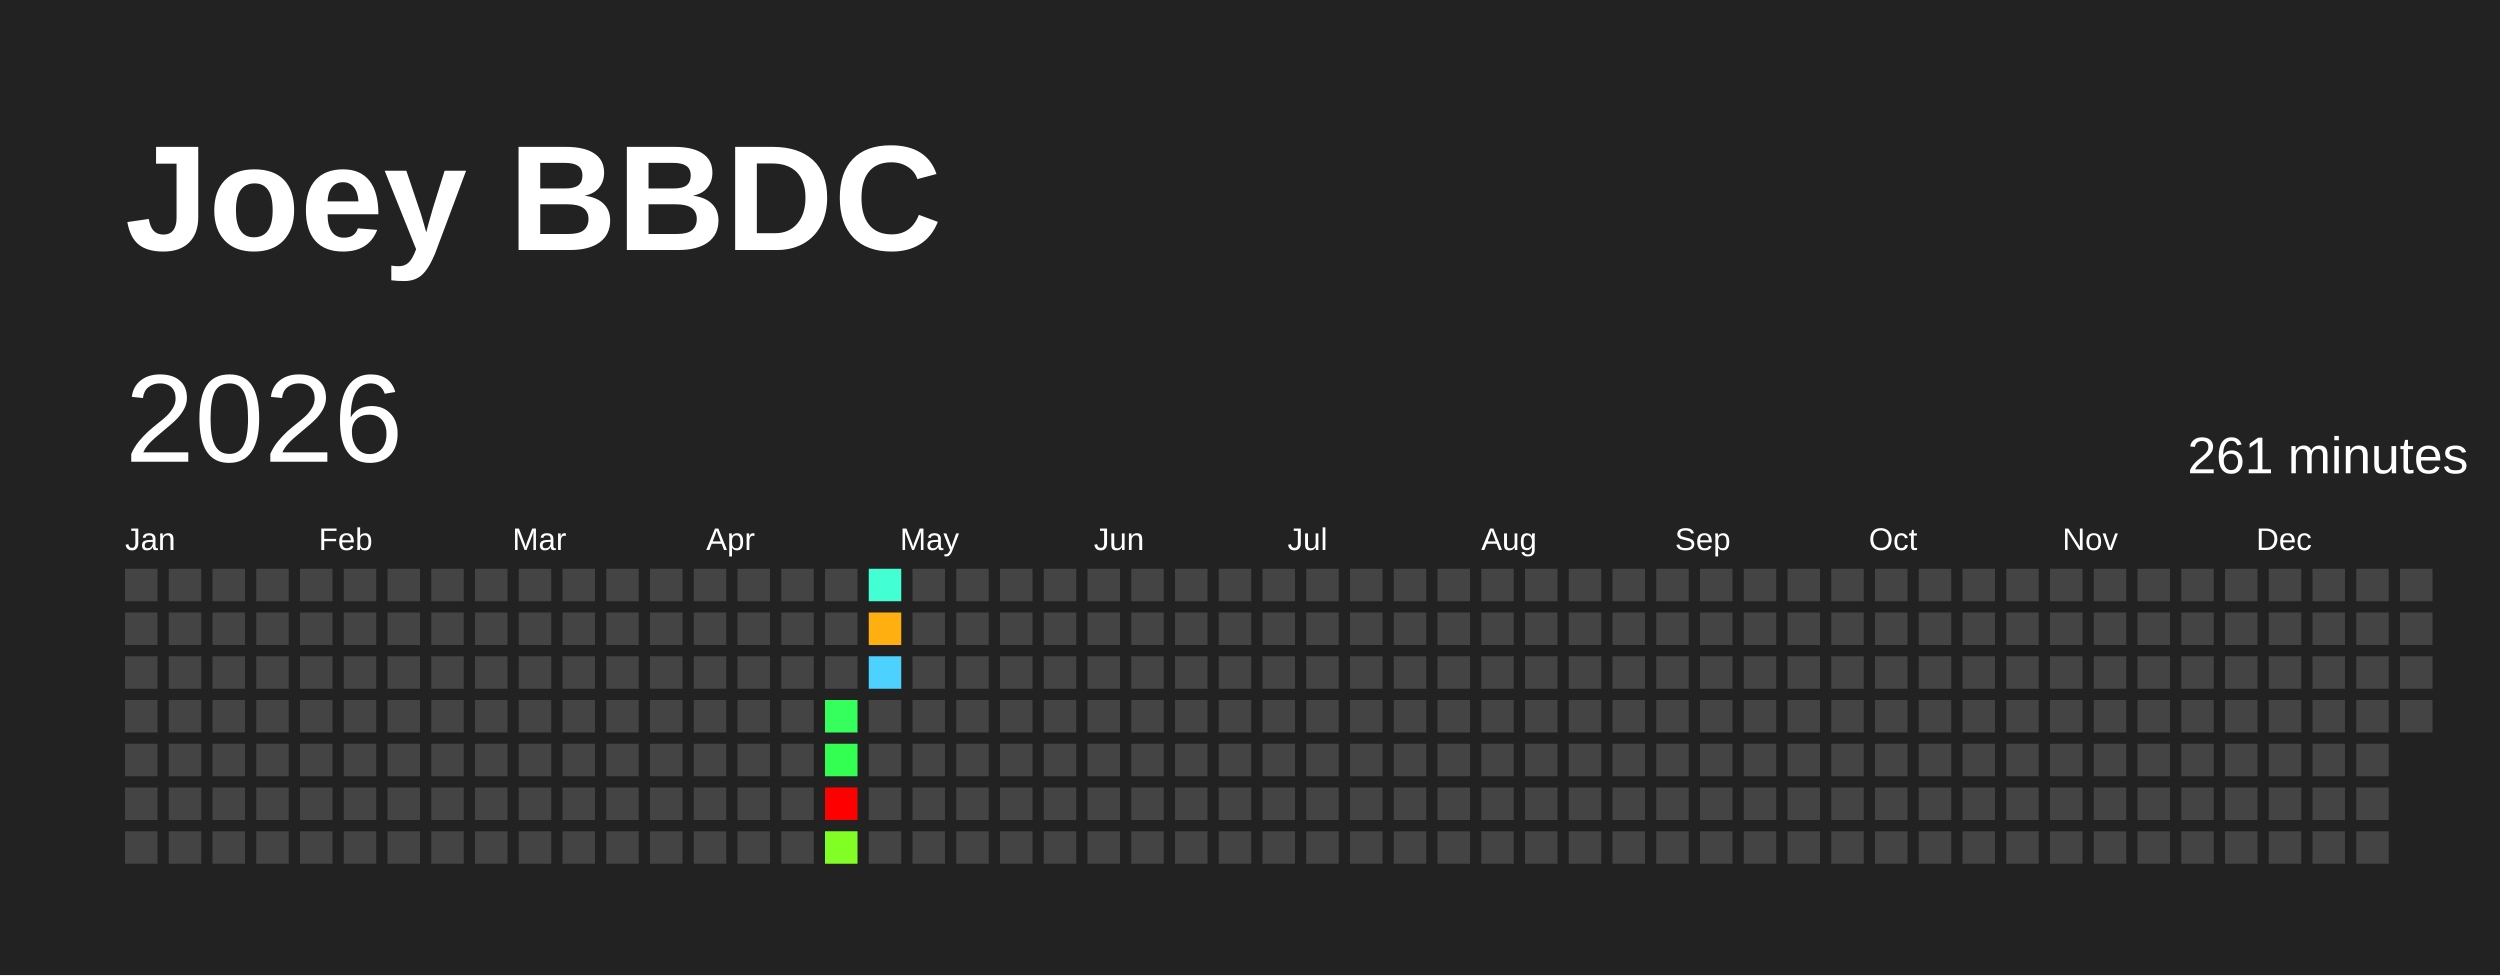
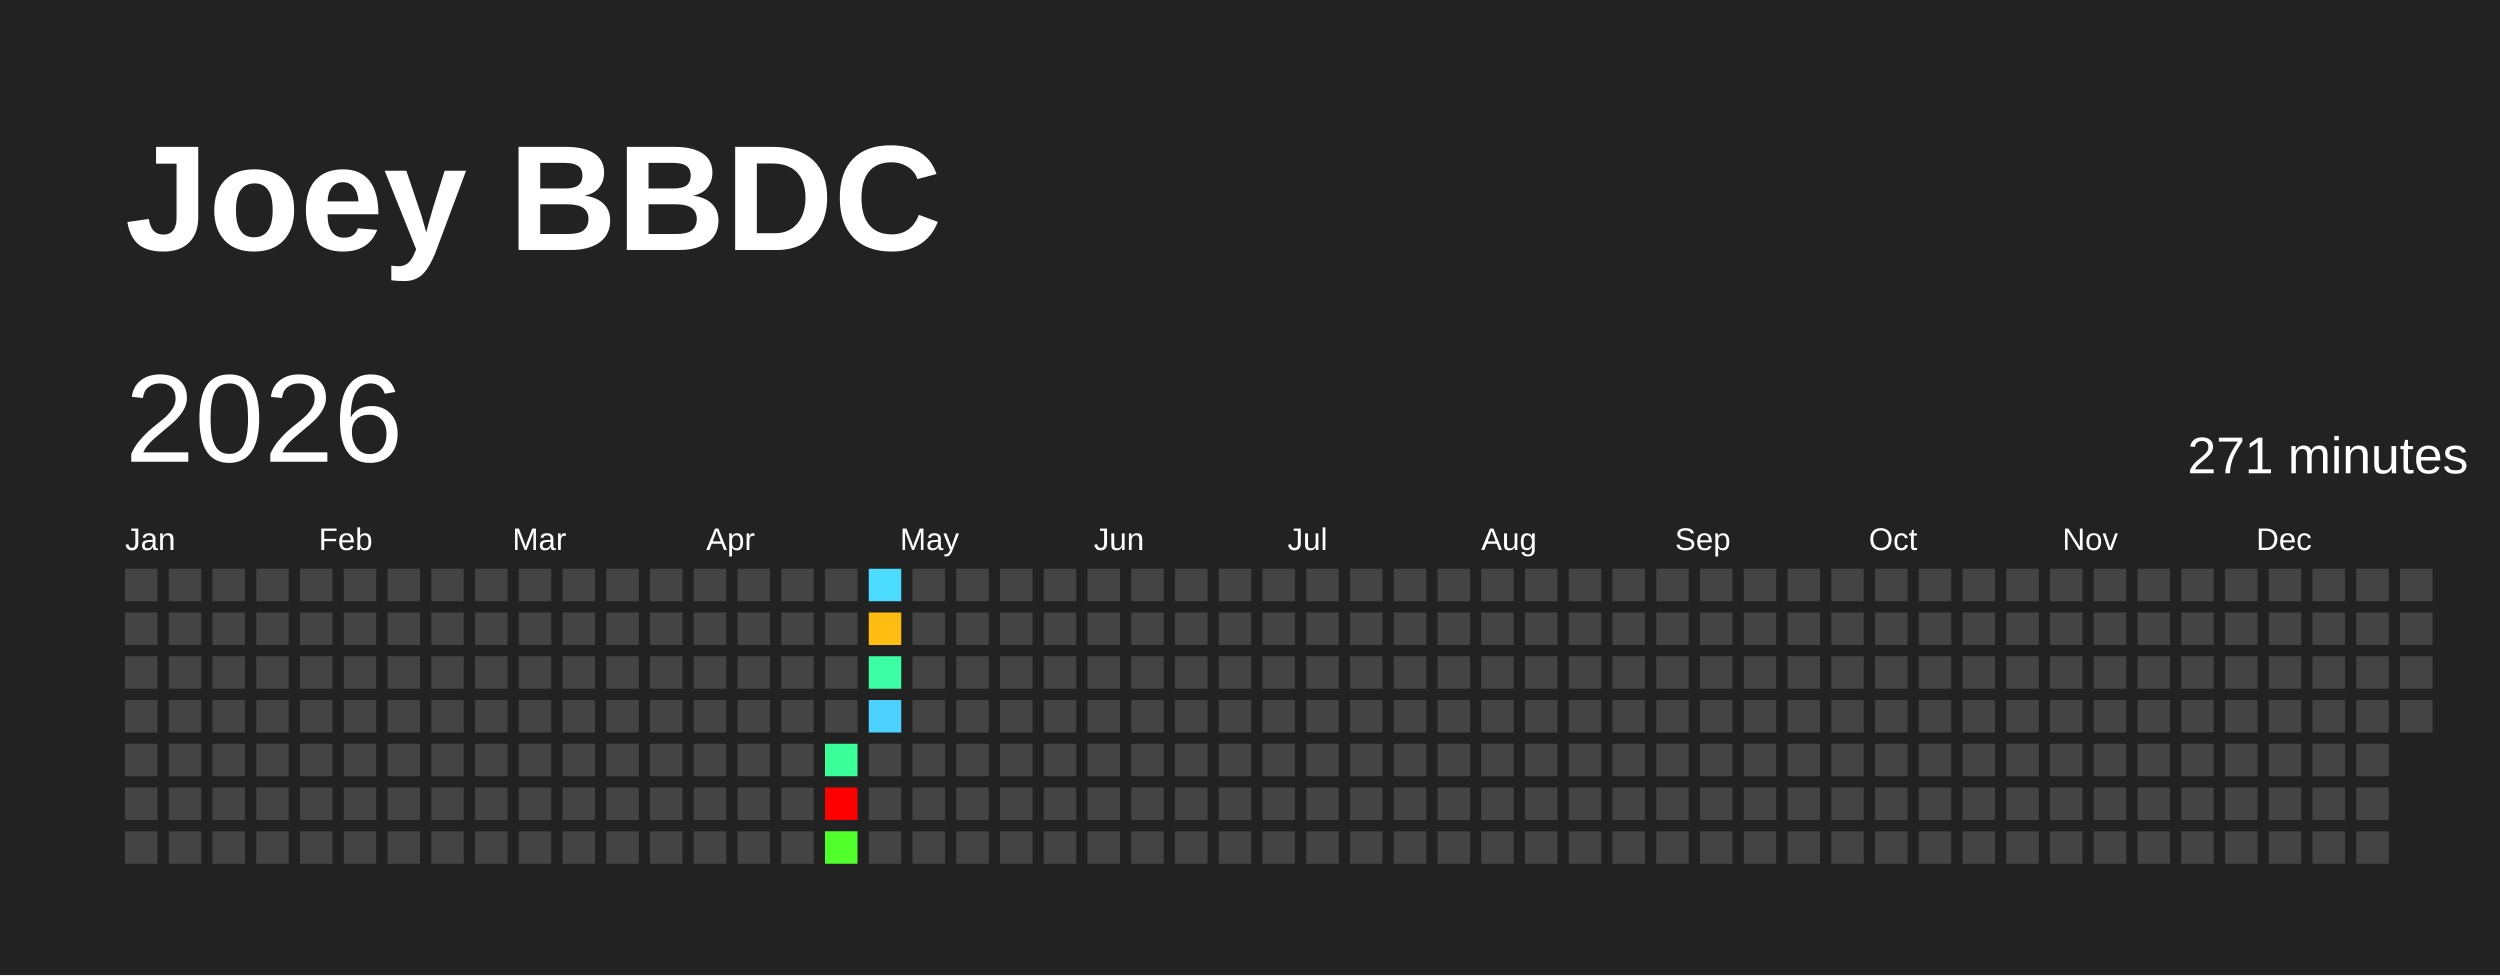
<svg xmlns="http://www.w3.org/2000/svg" baseProfile="full" height="78mm" version="1.1" viewBox="0,0,200,78" width="200mm">
  <defs />
  <rect fill="#222222" height="78" width="200" x="0" y="0" />
  <text fill="#FFFFFF" style="font-size:12px; font-family:Arial; font-weight:bold;" x="10" y="20">Joey BBDC</text>
  <text dominant-baseline="hanging" fill="#FFFFFF" style="font-size:10.0px; font-family:Arial;" x="10" y="30">2026</text>
-   <text dominant-baseline="hanging" fill="#FFFFFF" style="font-size:4.125px; font-family:Arial;" x="175" y="35">261 minutes</text>
+   <text dominant-baseline="hanging" fill="#FFFFFF" style="font-size:4.125px; font-family:Arial;" x="175" y="35">271 minutes</text>
  <text fill="#FFFFFF" style="font-size:2.5px; font-family:Arial" x="10.0" y="44">Jan</text>
  <text fill="#FFFFFF" style="font-size:2.5px; font-family:Arial" x="25.5" y="44">Feb</text>
  <text fill="#FFFFFF" style="font-size:2.5px; font-family:Arial" x="41.0" y="44">Mar</text>
  <text fill="#FFFFFF" style="font-size:2.5px; font-family:Arial" x="56.5" y="44">Apr</text>
  <text fill="#FFFFFF" style="font-size:2.5px; font-family:Arial" x="72.0" y="44">May</text>
  <text fill="#FFFFFF" style="font-size:2.5px; font-family:Arial" x="87.5" y="44">Jun</text>
  <text fill="#FFFFFF" style="font-size:2.5px; font-family:Arial" x="103.0" y="44">Jul</text>
  <text fill="#FFFFFF" style="font-size:2.5px; font-family:Arial" x="118.5" y="44">Aug</text>
  <text fill="#FFFFFF" style="font-size:2.5px; font-family:Arial" x="134.0" y="44">Sep</text>
  <text fill="#FFFFFF" style="font-size:2.5px; font-family:Arial" x="149.5" y="44">Oct</text>
  <text fill="#FFFFFF" style="font-size:2.5px; font-family:Arial" x="165.0" y="44">Nov</text>
  <text fill="#FFFFFF" style="font-size:2.5px; font-family:Arial" x="180.5" y="44">Dec</text>
  <rect fill="#444444" height="2.6" width="2.6" x="10.0" y="45.5" />
  <rect fill="#444444" height="2.6" width="2.6" x="10.0" y="49.0" />
  <rect fill="#444444" height="2.6" width="2.6" x="10.0" y="52.5" />
  <rect fill="#444444" height="2.6" width="2.6" x="10.0" y="56.0" />
  <rect fill="#444444" height="2.6" width="2.6" x="10.0" y="59.5" />
  <rect fill="#444444" height="2.6" width="2.6" x="10.0" y="63.0" />
  <rect fill="#444444" height="2.6" width="2.6" x="10.0" y="66.5" />
  <rect fill="#444444" height="2.6" width="2.6" x="13.5" y="45.5" />
  <rect fill="#444444" height="2.6" width="2.6" x="13.5" y="49.0" />
  <rect fill="#444444" height="2.6" width="2.6" x="13.5" y="52.5" />
  <rect fill="#444444" height="2.6" width="2.6" x="13.5" y="56.0" />
  <rect fill="#444444" height="2.6" width="2.6" x="13.5" y="59.5" />
  <rect fill="#444444" height="2.6" width="2.6" x="13.5" y="63.0" />
  <rect fill="#444444" height="2.6" width="2.6" x="13.5" y="66.5" />
  <rect fill="#444444" height="2.6" width="2.6" x="17.0" y="45.5" />
  <rect fill="#444444" height="2.6" width="2.6" x="17.0" y="49.0" />
  <rect fill="#444444" height="2.6" width="2.6" x="17.0" y="52.5" />
  <rect fill="#444444" height="2.6" width="2.6" x="17.0" y="56.0" />
  <rect fill="#444444" height="2.6" width="2.6" x="17.0" y="59.5" />
  <rect fill="#444444" height="2.6" width="2.6" x="17.0" y="63.0" />
  <rect fill="#444444" height="2.6" width="2.6" x="17.0" y="66.5" />
  <rect fill="#444444" height="2.6" width="2.6" x="20.5" y="45.5" />
  <rect fill="#444444" height="2.6" width="2.6" x="20.5" y="49.0" />
  <rect fill="#444444" height="2.6" width="2.6" x="20.5" y="52.5" />
  <rect fill="#444444" height="2.6" width="2.6" x="20.5" y="56.0" />
  <rect fill="#444444" height="2.6" width="2.6" x="20.5" y="59.5" />
  <rect fill="#444444" height="2.6" width="2.6" x="20.5" y="63.0" />
  <rect fill="#444444" height="2.6" width="2.6" x="20.5" y="66.5" />
  <rect fill="#444444" height="2.6" width="2.6" x="24.0" y="45.5" />
  <rect fill="#444444" height="2.6" width="2.6" x="24.0" y="49.0" />
  <rect fill="#444444" height="2.6" width="2.6" x="24.0" y="52.5" />
  <rect fill="#444444" height="2.6" width="2.6" x="24.0" y="56.0" />
  <rect fill="#444444" height="2.6" width="2.6" x="24.0" y="59.5" />
  <rect fill="#444444" height="2.6" width="2.6" x="24.0" y="63.0" />
  <rect fill="#444444" height="2.6" width="2.6" x="24.0" y="66.5" />
  <rect fill="#444444" height="2.6" width="2.6" x="27.5" y="45.5" />
  <rect fill="#444444" height="2.6" width="2.6" x="27.5" y="49.0" />
  <rect fill="#444444" height="2.6" width="2.6" x="27.5" y="52.5" />
  <rect fill="#444444" height="2.6" width="2.6" x="27.5" y="56.0" />
  <rect fill="#444444" height="2.6" width="2.6" x="27.5" y="59.5" />
  <rect fill="#444444" height="2.6" width="2.6" x="27.5" y="63.0" />
  <rect fill="#444444" height="2.6" width="2.6" x="27.5" y="66.5" />
  <rect fill="#444444" height="2.6" width="2.6" x="31.0" y="45.5" />
  <rect fill="#444444" height="2.6" width="2.6" x="31.0" y="49.0" />
  <rect fill="#444444" height="2.6" width="2.6" x="31.0" y="52.5" />
  <rect fill="#444444" height="2.6" width="2.6" x="31.0" y="56.0" />
  <rect fill="#444444" height="2.6" width="2.6" x="31.0" y="59.5" />
  <rect fill="#444444" height="2.6" width="2.6" x="31.0" y="63.0" />
  <rect fill="#444444" height="2.6" width="2.6" x="31.0" y="66.5" />
  <rect fill="#444444" height="2.6" width="2.6" x="34.5" y="45.5" />
  <rect fill="#444444" height="2.6" width="2.6" x="34.5" y="49.0" />
  <rect fill="#444444" height="2.6" width="2.6" x="34.5" y="52.5" />
  <rect fill="#444444" height="2.6" width="2.6" x="34.5" y="56.0" />
  <rect fill="#444444" height="2.6" width="2.6" x="34.5" y="59.5" />
  <rect fill="#444444" height="2.6" width="2.6" x="34.5" y="63.0" />
  <rect fill="#444444" height="2.6" width="2.6" x="34.5" y="66.5" />
  <rect fill="#444444" height="2.6" width="2.6" x="38.0" y="45.5" />
  <rect fill="#444444" height="2.6" width="2.6" x="38.0" y="49.0" />
  <rect fill="#444444" height="2.6" width="2.6" x="38.0" y="52.5" />
  <rect fill="#444444" height="2.6" width="2.6" x="38.0" y="56.0" />
  <rect fill="#444444" height="2.6" width="2.6" x="38.0" y="59.5" />
  <rect fill="#444444" height="2.6" width="2.6" x="38.0" y="63.0" />
  <rect fill="#444444" height="2.6" width="2.6" x="38.0" y="66.5" />
  <rect fill="#444444" height="2.6" width="2.6" x="41.5" y="45.5" />
  <rect fill="#444444" height="2.6" width="2.6" x="41.5" y="49.0" />
  <rect fill="#444444" height="2.6" width="2.6" x="41.5" y="52.5" />
  <rect fill="#444444" height="2.6" width="2.6" x="41.5" y="56.0" />
  <rect fill="#444444" height="2.6" width="2.6" x="41.5" y="59.5" />
  <rect fill="#444444" height="2.6" width="2.6" x="41.5" y="63.0" />
  <rect fill="#444444" height="2.6" width="2.6" x="41.5" y="66.5" />
  <rect fill="#444444" height="2.6" width="2.6" x="45.0" y="45.5" />
  <rect fill="#444444" height="2.6" width="2.6" x="45.0" y="49.0" />
  <rect fill="#444444" height="2.6" width="2.6" x="45.0" y="52.5" />
  <rect fill="#444444" height="2.6" width="2.6" x="45.0" y="56.0" />
  <rect fill="#444444" height="2.6" width="2.6" x="45.0" y="59.5" />
  <rect fill="#444444" height="2.6" width="2.6" x="45.0" y="63.0" />
  <rect fill="#444444" height="2.6" width="2.6" x="45.0" y="66.5" />
  <rect fill="#444444" height="2.6" width="2.6" x="48.5" y="45.5" />
  <rect fill="#444444" height="2.6" width="2.6" x="48.5" y="49.0" />
  <rect fill="#444444" height="2.6" width="2.6" x="48.5" y="52.5" />
  <rect fill="#444444" height="2.6" width="2.6" x="48.5" y="56.0" />
  <rect fill="#444444" height="2.6" width="2.6" x="48.5" y="59.5" />
  <rect fill="#444444" height="2.6" width="2.6" x="48.5" y="63.0" />
  <rect fill="#444444" height="2.6" width="2.6" x="48.5" y="66.5" />
  <rect fill="#444444" height="2.6" width="2.6" x="52.0" y="45.5" />
  <rect fill="#444444" height="2.6" width="2.6" x="52.0" y="49.0" />
  <rect fill="#444444" height="2.6" width="2.6" x="52.0" y="52.5" />
  <rect fill="#444444" height="2.6" width="2.6" x="52.0" y="56.0" />
  <rect fill="#444444" height="2.6" width="2.6" x="52.0" y="59.5" />
  <rect fill="#444444" height="2.6" width="2.6" x="52.0" y="63.0" />
  <rect fill="#444444" height="2.6" width="2.6" x="52.0" y="66.5" />
  <rect fill="#444444" height="2.6" width="2.6" x="55.5" y="45.5" />
  <rect fill="#444444" height="2.6" width="2.6" x="55.5" y="49.0" />
  <rect fill="#444444" height="2.6" width="2.6" x="55.5" y="52.5" />
  <rect fill="#444444" height="2.6" width="2.6" x="55.5" y="56.0" />
  <rect fill="#444444" height="2.6" width="2.6" x="55.5" y="59.5" />
  <rect fill="#444444" height="2.6" width="2.6" x="55.5" y="63.0" />
  <rect fill="#444444" height="2.6" width="2.6" x="55.5" y="66.5" />
  <rect fill="#444444" height="2.6" width="2.6" x="59.0" y="45.5" />
  <rect fill="#444444" height="2.6" width="2.6" x="59.0" y="49.0" />
  <rect fill="#444444" height="2.6" width="2.6" x="59.0" y="52.5" />
  <rect fill="#444444" height="2.6" width="2.6" x="59.0" y="56.0" />
  <rect fill="#444444" height="2.6" width="2.6" x="59.0" y="59.5" />
  <rect fill="#444444" height="2.6" width="2.6" x="59.0" y="63.0" />
  <rect fill="#444444" height="2.6" width="2.6" x="59.0" y="66.5" />
  <rect fill="#444444" height="2.6" width="2.6" x="62.5" y="45.5" />
  <rect fill="#444444" height="2.6" width="2.6" x="62.5" y="49.0" />
  <rect fill="#444444" height="2.6" width="2.6" x="62.5" y="52.5" />
  <rect fill="#444444" height="2.6" width="2.6" x="62.5" y="56.0" />
  <rect fill="#444444" height="2.6" width="2.6" x="62.5" y="59.5" />
  <rect fill="#444444" height="2.6" width="2.6" x="62.5" y="63.0" />
  <rect fill="#444444" height="2.6" width="2.6" x="62.5" y="66.5" />
  <rect fill="#444444" height="2.6" width="2.6" x="66.0" y="45.5" />
  <rect fill="#444444" height="2.6" width="2.6" x="66.0" y="49.0" />
  <rect fill="#444444" height="2.6" width="2.6" x="66.0" y="52.5" />
-   <rect fill="#34ff5d" height="2.6" width="2.6" x="66.0" y="56.0" />
-   <rect fill="#33ff52" height="2.6" width="2.6" x="66.0" y="59.5" />
+   <rect fill="#444444" height="2.6" width="2.6" x="66.0" y="56.0" />
+   <rect fill="#3bff99" height="2.6" width="2.6" x="66.0" y="59.5" />
  <rect fill="red" height="2.6" width="2.6" x="66.0" y="63.0" />
-   <rect fill="#81ff25" height="2.6" width="2.6" x="66.0" y="66.5" />
-   <rect fill="#42ffd4" height="2.6" width="2.6" x="69.5" y="45.5" />
-   <rect fill="#ffb010" height="2.6" width="2.6" x="69.5" y="49.0" />
-   <rect fill="#4dd2ff" height="2.6" width="2.6" x="69.5" y="52.5" />
-   <rect fill="#444444" height="2.6" width="2.6" x="69.5" y="56.0" />
+   <rect fill="#51ff2b" height="2.6" width="2.6" x="66.0" y="66.5" />
+   <rect fill="#4cdcff" height="2.6" width="2.6" x="69.5" y="45.5" />
+   <rect fill="#ffbc11" height="2.6" width="2.6" x="69.5" y="49.0" />
+   <rect fill="#3cffa5" height="2.6" width="2.6" x="69.5" y="52.5" />
+   <rect fill="#4dd2ff" height="2.6" width="2.6" x="69.5" y="56.0" />
  <rect fill="#444444" height="2.6" width="2.6" x="69.5" y="59.5" />
  <rect fill="#444444" height="2.6" width="2.6" x="69.5" y="63.0" />
  <rect fill="#444444" height="2.6" width="2.6" x="69.5" y="66.5" />
  <rect fill="#444444" height="2.6" width="2.6" x="73.0" y="45.5" />
  <rect fill="#444444" height="2.6" width="2.6" x="73.0" y="49.0" />
  <rect fill="#444444" height="2.6" width="2.6" x="73.0" y="52.5" />
  <rect fill="#444444" height="2.6" width="2.6" x="73.0" y="56.0" />
  <rect fill="#444444" height="2.6" width="2.6" x="73.0" y="59.5" />
  <rect fill="#444444" height="2.6" width="2.6" x="73.0" y="63.0" />
  <rect fill="#444444" height="2.6" width="2.6" x="73.0" y="66.5" />
  <rect fill="#444444" height="2.6" width="2.6" x="76.5" y="45.5" />
  <rect fill="#444444" height="2.6" width="2.6" x="76.5" y="49.0" />
  <rect fill="#444444" height="2.6" width="2.6" x="76.5" y="52.5" />
  <rect fill="#444444" height="2.6" width="2.6" x="76.5" y="56.0" />
  <rect fill="#444444" height="2.6" width="2.6" x="76.5" y="59.5" />
  <rect fill="#444444" height="2.6" width="2.6" x="76.5" y="63.0" />
  <rect fill="#444444" height="2.6" width="2.6" x="76.5" y="66.5" />
  <rect fill="#444444" height="2.6" width="2.6" x="80.0" y="45.5" />
  <rect fill="#444444" height="2.6" width="2.6" x="80.0" y="49.0" />
  <rect fill="#444444" height="2.6" width="2.6" x="80.0" y="52.5" />
  <rect fill="#444444" height="2.6" width="2.6" x="80.0" y="56.0" />
  <rect fill="#444444" height="2.6" width="2.6" x="80.0" y="59.5" />
  <rect fill="#444444" height="2.6" width="2.6" x="80.0" y="63.0" />
  <rect fill="#444444" height="2.6" width="2.6" x="80.0" y="66.5" />
  <rect fill="#444444" height="2.6" width="2.6" x="83.5" y="45.5" />
  <rect fill="#444444" height="2.6" width="2.6" x="83.5" y="49.0" />
  <rect fill="#444444" height="2.6" width="2.6" x="83.5" y="52.5" />
  <rect fill="#444444" height="2.6" width="2.6" x="83.5" y="56.0" />
  <rect fill="#444444" height="2.6" width="2.6" x="83.5" y="59.5" />
  <rect fill="#444444" height="2.6" width="2.6" x="83.5" y="63.0" />
  <rect fill="#444444" height="2.6" width="2.6" x="83.5" y="66.5" />
  <rect fill="#444444" height="2.6" width="2.6" x="87.0" y="45.5" />
  <rect fill="#444444" height="2.6" width="2.6" x="87.0" y="49.0" />
  <rect fill="#444444" height="2.6" width="2.6" x="87.0" y="52.5" />
  <rect fill="#444444" height="2.6" width="2.6" x="87.0" y="56.0" />
  <rect fill="#444444" height="2.6" width="2.6" x="87.0" y="59.5" />
  <rect fill="#444444" height="2.6" width="2.6" x="87.0" y="63.0" />
  <rect fill="#444444" height="2.6" width="2.6" x="87.0" y="66.5" />
  <rect fill="#444444" height="2.6" width="2.6" x="90.5" y="45.5" />
  <rect fill="#444444" height="2.6" width="2.6" x="90.5" y="49.0" />
  <rect fill="#444444" height="2.6" width="2.6" x="90.5" y="52.5" />
  <rect fill="#444444" height="2.6" width="2.6" x="90.5" y="56.0" />
  <rect fill="#444444" height="2.6" width="2.6" x="90.5" y="59.5" />
  <rect fill="#444444" height="2.6" width="2.6" x="90.5" y="63.0" />
  <rect fill="#444444" height="2.6" width="2.6" x="90.5" y="66.5" />
  <rect fill="#444444" height="2.6" width="2.6" x="94.0" y="45.5" />
  <rect fill="#444444" height="2.6" width="2.6" x="94.0" y="49.0" />
  <rect fill="#444444" height="2.6" width="2.6" x="94.0" y="52.5" />
  <rect fill="#444444" height="2.6" width="2.6" x="94.0" y="56.0" />
  <rect fill="#444444" height="2.6" width="2.6" x="94.0" y="59.5" />
  <rect fill="#444444" height="2.6" width="2.6" x="94.0" y="63.0" />
  <rect fill="#444444" height="2.6" width="2.6" x="94.0" y="66.5" />
  <rect fill="#444444" height="2.6" width="2.6" x="97.5" y="45.5" />
  <rect fill="#444444" height="2.6" width="2.6" x="97.5" y="49.0" />
  <rect fill="#444444" height="2.6" width="2.6" x="97.5" y="52.5" />
  <rect fill="#444444" height="2.6" width="2.6" x="97.5" y="56.0" />
  <rect fill="#444444" height="2.6" width="2.6" x="97.5" y="59.5" />
  <rect fill="#444444" height="2.6" width="2.6" x="97.5" y="63.0" />
  <rect fill="#444444" height="2.6" width="2.6" x="97.5" y="66.5" />
  <rect fill="#444444" height="2.6" width="2.6" x="101.0" y="45.5" />
  <rect fill="#444444" height="2.6" width="2.6" x="101.0" y="49.0" />
  <rect fill="#444444" height="2.6" width="2.6" x="101.0" y="52.5" />
  <rect fill="#444444" height="2.6" width="2.6" x="101.0" y="56.0" />
  <rect fill="#444444" height="2.6" width="2.6" x="101.0" y="59.5" />
  <rect fill="#444444" height="2.6" width="2.6" x="101.0" y="63.0" />
  <rect fill="#444444" height="2.6" width="2.6" x="101.0" y="66.5" />
  <rect fill="#444444" height="2.6" width="2.6" x="104.5" y="45.5" />
  <rect fill="#444444" height="2.6" width="2.6" x="104.5" y="49.0" />
  <rect fill="#444444" height="2.6" width="2.6" x="104.5" y="52.5" />
  <rect fill="#444444" height="2.6" width="2.6" x="104.5" y="56.0" />
  <rect fill="#444444" height="2.6" width="2.6" x="104.5" y="59.5" />
  <rect fill="#444444" height="2.6" width="2.6" x="104.5" y="63.0" />
  <rect fill="#444444" height="2.6" width="2.6" x="104.5" y="66.5" />
  <rect fill="#444444" height="2.6" width="2.6" x="108.0" y="45.5" />
  <rect fill="#444444" height="2.6" width="2.6" x="108.0" y="49.0" />
  <rect fill="#444444" height="2.6" width="2.6" x="108.0" y="52.5" />
  <rect fill="#444444" height="2.6" width="2.6" x="108.0" y="56.0" />
  <rect fill="#444444" height="2.6" width="2.6" x="108.0" y="59.5" />
  <rect fill="#444444" height="2.6" width="2.6" x="108.0" y="63.0" />
  <rect fill="#444444" height="2.6" width="2.6" x="108.0" y="66.5" />
  <rect fill="#444444" height="2.6" width="2.6" x="111.5" y="45.5" />
  <rect fill="#444444" height="2.6" width="2.6" x="111.5" y="49.0" />
  <rect fill="#444444" height="2.6" width="2.6" x="111.5" y="52.5" />
  <rect fill="#444444" height="2.6" width="2.6" x="111.5" y="56.0" />
  <rect fill="#444444" height="2.6" width="2.6" x="111.5" y="59.5" />
  <rect fill="#444444" height="2.6" width="2.6" x="111.5" y="63.0" />
  <rect fill="#444444" height="2.6" width="2.6" x="111.5" y="66.5" />
  <rect fill="#444444" height="2.6" width="2.6" x="115.0" y="45.5" />
  <rect fill="#444444" height="2.6" width="2.6" x="115.0" y="49.0" />
  <rect fill="#444444" height="2.6" width="2.6" x="115.0" y="52.5" />
  <rect fill="#444444" height="2.6" width="2.6" x="115.0" y="56.0" />
  <rect fill="#444444" height="2.6" width="2.6" x="115.0" y="59.5" />
  <rect fill="#444444" height="2.6" width="2.6" x="115.0" y="63.0" />
  <rect fill="#444444" height="2.6" width="2.6" x="115.0" y="66.5" />
  <rect fill="#444444" height="2.6" width="2.6" x="118.5" y="45.5" />
  <rect fill="#444444" height="2.6" width="2.6" x="118.5" y="49.0" />
  <rect fill="#444444" height="2.6" width="2.6" x="118.5" y="52.5" />
  <rect fill="#444444" height="2.6" width="2.6" x="118.5" y="56.0" />
  <rect fill="#444444" height="2.6" width="2.6" x="118.5" y="59.5" />
  <rect fill="#444444" height="2.6" width="2.6" x="118.5" y="63.0" />
  <rect fill="#444444" height="2.6" width="2.6" x="118.5" y="66.5" />
  <rect fill="#444444" height="2.6" width="2.6" x="122.0" y="45.5" />
  <rect fill="#444444" height="2.6" width="2.6" x="122.0" y="49.0" />
  <rect fill="#444444" height="2.6" width="2.6" x="122.0" y="52.5" />
  <rect fill="#444444" height="2.6" width="2.6" x="122.0" y="56.0" />
  <rect fill="#444444" height="2.6" width="2.6" x="122.0" y="59.5" />
  <rect fill="#444444" height="2.6" width="2.6" x="122.0" y="63.0" />
  <rect fill="#444444" height="2.6" width="2.6" x="122.0" y="66.5" />
  <rect fill="#444444" height="2.6" width="2.6" x="125.5" y="45.5" />
  <rect fill="#444444" height="2.6" width="2.6" x="125.5" y="49.0" />
  <rect fill="#444444" height="2.6" width="2.6" x="125.5" y="52.5" />
  <rect fill="#444444" height="2.6" width="2.6" x="125.5" y="56.0" />
  <rect fill="#444444" height="2.6" width="2.6" x="125.5" y="59.5" />
  <rect fill="#444444" height="2.6" width="2.6" x="125.5" y="63.0" />
  <rect fill="#444444" height="2.6" width="2.6" x="125.5" y="66.5" />
  <rect fill="#444444" height="2.6" width="2.6" x="129.0" y="45.5" />
  <rect fill="#444444" height="2.6" width="2.6" x="129.0" y="49.0" />
  <rect fill="#444444" height="2.6" width="2.6" x="129.0" y="52.5" />
  <rect fill="#444444" height="2.6" width="2.6" x="129.0" y="56.0" />
  <rect fill="#444444" height="2.6" width="2.6" x="129.0" y="59.5" />
  <rect fill="#444444" height="2.6" width="2.6" x="129.0" y="63.0" />
  <rect fill="#444444" height="2.6" width="2.6" x="129.0" y="66.5" />
  <rect fill="#444444" height="2.6" width="2.6" x="132.5" y="45.5" />
  <rect fill="#444444" height="2.6" width="2.6" x="132.5" y="49.0" />
  <rect fill="#444444" height="2.6" width="2.6" x="132.5" y="52.5" />
  <rect fill="#444444" height="2.6" width="2.6" x="132.5" y="56.0" />
  <rect fill="#444444" height="2.6" width="2.6" x="132.5" y="59.5" />
  <rect fill="#444444" height="2.6" width="2.6" x="132.5" y="63.0" />
  <rect fill="#444444" height="2.6" width="2.6" x="132.5" y="66.5" />
  <rect fill="#444444" height="2.6" width="2.6" x="136.0" y="45.5" />
  <rect fill="#444444" height="2.6" width="2.6" x="136.0" y="49.0" />
  <rect fill="#444444" height="2.6" width="2.6" x="136.0" y="52.5" />
  <rect fill="#444444" height="2.6" width="2.6" x="136.0" y="56.0" />
  <rect fill="#444444" height="2.6" width="2.6" x="136.0" y="59.5" />
  <rect fill="#444444" height="2.6" width="2.6" x="136.0" y="63.0" />
  <rect fill="#444444" height="2.6" width="2.6" x="136.0" y="66.5" />
  <rect fill="#444444" height="2.6" width="2.6" x="139.5" y="45.5" />
  <rect fill="#444444" height="2.6" width="2.6" x="139.5" y="49.0" />
  <rect fill="#444444" height="2.6" width="2.6" x="139.5" y="52.5" />
  <rect fill="#444444" height="2.6" width="2.6" x="139.5" y="56.0" />
  <rect fill="#444444" height="2.6" width="2.6" x="139.5" y="59.5" />
  <rect fill="#444444" height="2.6" width="2.6" x="139.5" y="63.0" />
  <rect fill="#444444" height="2.6" width="2.6" x="139.5" y="66.5" />
  <rect fill="#444444" height="2.6" width="2.6" x="143.0" y="45.5" />
  <rect fill="#444444" height="2.6" width="2.6" x="143.0" y="49.0" />
  <rect fill="#444444" height="2.6" width="2.6" x="143.0" y="52.5" />
  <rect fill="#444444" height="2.6" width="2.6" x="143.0" y="56.0" />
  <rect fill="#444444" height="2.6" width="2.6" x="143.0" y="59.5" />
  <rect fill="#444444" height="2.6" width="2.6" x="143.0" y="63.0" />
  <rect fill="#444444" height="2.6" width="2.6" x="143.0" y="66.5" />
  <rect fill="#444444" height="2.6" width="2.6" x="146.5" y="45.5" />
  <rect fill="#444444" height="2.6" width="2.6" x="146.5" y="49.0" />
  <rect fill="#444444" height="2.6" width="2.6" x="146.5" y="52.5" />
  <rect fill="#444444" height="2.6" width="2.6" x="146.5" y="56.0" />
  <rect fill="#444444" height="2.6" width="2.6" x="146.5" y="59.5" />
  <rect fill="#444444" height="2.6" width="2.6" x="146.5" y="63.0" />
  <rect fill="#444444" height="2.6" width="2.6" x="146.5" y="66.5" />
  <rect fill="#444444" height="2.6" width="2.6" x="150.0" y="45.5" />
  <rect fill="#444444" height="2.6" width="2.6" x="150.0" y="49.0" />
  <rect fill="#444444" height="2.6" width="2.6" x="150.0" y="52.5" />
  <rect fill="#444444" height="2.6" width="2.6" x="150.0" y="56.0" />
  <rect fill="#444444" height="2.6" width="2.6" x="150.0" y="59.5" />
  <rect fill="#444444" height="2.6" width="2.6" x="150.0" y="63.0" />
  <rect fill="#444444" height="2.6" width="2.6" x="150.0" y="66.5" />
  <rect fill="#444444" height="2.6" width="2.6" x="153.5" y="45.5" />
  <rect fill="#444444" height="2.6" width="2.6" x="153.5" y="49.0" />
  <rect fill="#444444" height="2.6" width="2.6" x="153.5" y="52.5" />
  <rect fill="#444444" height="2.6" width="2.6" x="153.5" y="56.0" />
  <rect fill="#444444" height="2.6" width="2.6" x="153.5" y="59.5" />
  <rect fill="#444444" height="2.6" width="2.6" x="153.5" y="63.0" />
  <rect fill="#444444" height="2.6" width="2.6" x="153.5" y="66.5" />
  <rect fill="#444444" height="2.6" width="2.6" x="157.0" y="45.5" />
  <rect fill="#444444" height="2.6" width="2.6" x="157.0" y="49.0" />
  <rect fill="#444444" height="2.6" width="2.6" x="157.0" y="52.5" />
  <rect fill="#444444" height="2.6" width="2.6" x="157.0" y="56.0" />
  <rect fill="#444444" height="2.6" width="2.6" x="157.0" y="59.5" />
  <rect fill="#444444" height="2.6" width="2.6" x="157.0" y="63.0" />
  <rect fill="#444444" height="2.6" width="2.6" x="157.0" y="66.5" />
  <rect fill="#444444" height="2.6" width="2.6" x="160.5" y="45.5" />
  <rect fill="#444444" height="2.6" width="2.6" x="160.5" y="49.0" />
  <rect fill="#444444" height="2.6" width="2.6" x="160.5" y="52.5" />
  <rect fill="#444444" height="2.6" width="2.6" x="160.5" y="56.0" />
  <rect fill="#444444" height="2.6" width="2.6" x="160.5" y="59.5" />
  <rect fill="#444444" height="2.6" width="2.6" x="160.5" y="63.0" />
  <rect fill="#444444" height="2.6" width="2.6" x="160.5" y="66.5" />
  <rect fill="#444444" height="2.6" width="2.6" x="164.0" y="45.5" />
  <rect fill="#444444" height="2.6" width="2.6" x="164.0" y="49.0" />
  <rect fill="#444444" height="2.6" width="2.6" x="164.0" y="52.5" />
  <rect fill="#444444" height="2.6" width="2.6" x="164.0" y="56.0" />
  <rect fill="#444444" height="2.6" width="2.6" x="164.0" y="59.5" />
  <rect fill="#444444" height="2.6" width="2.6" x="164.0" y="63.0" />
  <rect fill="#444444" height="2.6" width="2.6" x="164.0" y="66.5" />
  <rect fill="#444444" height="2.6" width="2.6" x="167.5" y="45.5" />
  <rect fill="#444444" height="2.6" width="2.6" x="167.5" y="49.0" />
  <rect fill="#444444" height="2.6" width="2.6" x="167.5" y="52.5" />
  <rect fill="#444444" height="2.6" width="2.6" x="167.5" y="56.0" />
  <rect fill="#444444" height="2.6" width="2.6" x="167.5" y="59.5" />
  <rect fill="#444444" height="2.6" width="2.6" x="167.5" y="63.0" />
  <rect fill="#444444" height="2.6" width="2.6" x="167.5" y="66.5" />
  <rect fill="#444444" height="2.6" width="2.6" x="171.0" y="45.5" />
  <rect fill="#444444" height="2.6" width="2.6" x="171.0" y="49.0" />
  <rect fill="#444444" height="2.6" width="2.6" x="171.0" y="52.5" />
  <rect fill="#444444" height="2.6" width="2.6" x="171.0" y="56.0" />
  <rect fill="#444444" height="2.6" width="2.6" x="171.0" y="59.5" />
  <rect fill="#444444" height="2.6" width="2.6" x="171.0" y="63.0" />
  <rect fill="#444444" height="2.6" width="2.6" x="171.0" y="66.5" />
  <rect fill="#444444" height="2.6" width="2.6" x="174.5" y="45.5" />
  <rect fill="#444444" height="2.6" width="2.6" x="174.5" y="49.0" />
  <rect fill="#444444" height="2.6" width="2.6" x="174.5" y="52.5" />
  <rect fill="#444444" height="2.6" width="2.6" x="174.5" y="56.0" />
  <rect fill="#444444" height="2.6" width="2.6" x="174.5" y="59.5" />
  <rect fill="#444444" height="2.6" width="2.6" x="174.5" y="63.0" />
  <rect fill="#444444" height="2.6" width="2.6" x="174.5" y="66.5" />
  <rect fill="#444444" height="2.6" width="2.6" x="178.0" y="45.5" />
  <rect fill="#444444" height="2.6" width="2.6" x="178.0" y="49.0" />
  <rect fill="#444444" height="2.6" width="2.6" x="178.0" y="52.5" />
  <rect fill="#444444" height="2.6" width="2.6" x="178.0" y="56.0" />
  <rect fill="#444444" height="2.6" width="2.6" x="178.0" y="59.5" />
  <rect fill="#444444" height="2.6" width="2.6" x="178.0" y="63.0" />
  <rect fill="#444444" height="2.6" width="2.6" x="178.0" y="66.5" />
  <rect fill="#444444" height="2.6" width="2.6" x="181.5" y="45.5" />
  <rect fill="#444444" height="2.6" width="2.6" x="181.5" y="49.0" />
  <rect fill="#444444" height="2.6" width="2.6" x="181.5" y="52.5" />
  <rect fill="#444444" height="2.6" width="2.6" x="181.5" y="56.0" />
  <rect fill="#444444" height="2.6" width="2.6" x="181.5" y="59.5" />
  <rect fill="#444444" height="2.6" width="2.6" x="181.5" y="63.0" />
  <rect fill="#444444" height="2.6" width="2.6" x="181.5" y="66.5" />
  <rect fill="#444444" height="2.6" width="2.6" x="185.0" y="45.5" />
  <rect fill="#444444" height="2.6" width="2.6" x="185.0" y="49.0" />
  <rect fill="#444444" height="2.6" width="2.6" x="185.0" y="52.5" />
  <rect fill="#444444" height="2.6" width="2.6" x="185.0" y="56.0" />
  <rect fill="#444444" height="2.6" width="2.6" x="185.0" y="59.5" />
  <rect fill="#444444" height="2.6" width="2.6" x="185.0" y="63.0" />
  <rect fill="#444444" height="2.6" width="2.6" x="185.0" y="66.5" />
  <rect fill="#444444" height="2.6" width="2.6" x="188.5" y="45.5" />
  <rect fill="#444444" height="2.6" width="2.6" x="188.5" y="49.0" />
  <rect fill="#444444" height="2.6" width="2.6" x="188.5" y="52.5" />
  <rect fill="#444444" height="2.6" width="2.6" x="188.5" y="56.0" />
  <rect fill="#444444" height="2.6" width="2.6" x="188.5" y="59.5" />
  <rect fill="#444444" height="2.6" width="2.6" x="188.5" y="63.0" />
  <rect fill="#444444" height="2.6" width="2.6" x="188.5" y="66.5" />
  <rect fill="#444444" height="2.6" width="2.6" x="192.0" y="45.5" />
  <rect fill="#444444" height="2.6" width="2.6" x="192.0" y="49.0" />
  <rect fill="#444444" height="2.6" width="2.6" x="192.0" y="52.5" />
  <rect fill="#444444" height="2.6" width="2.6" x="192.0" y="56.0" />
</svg>
